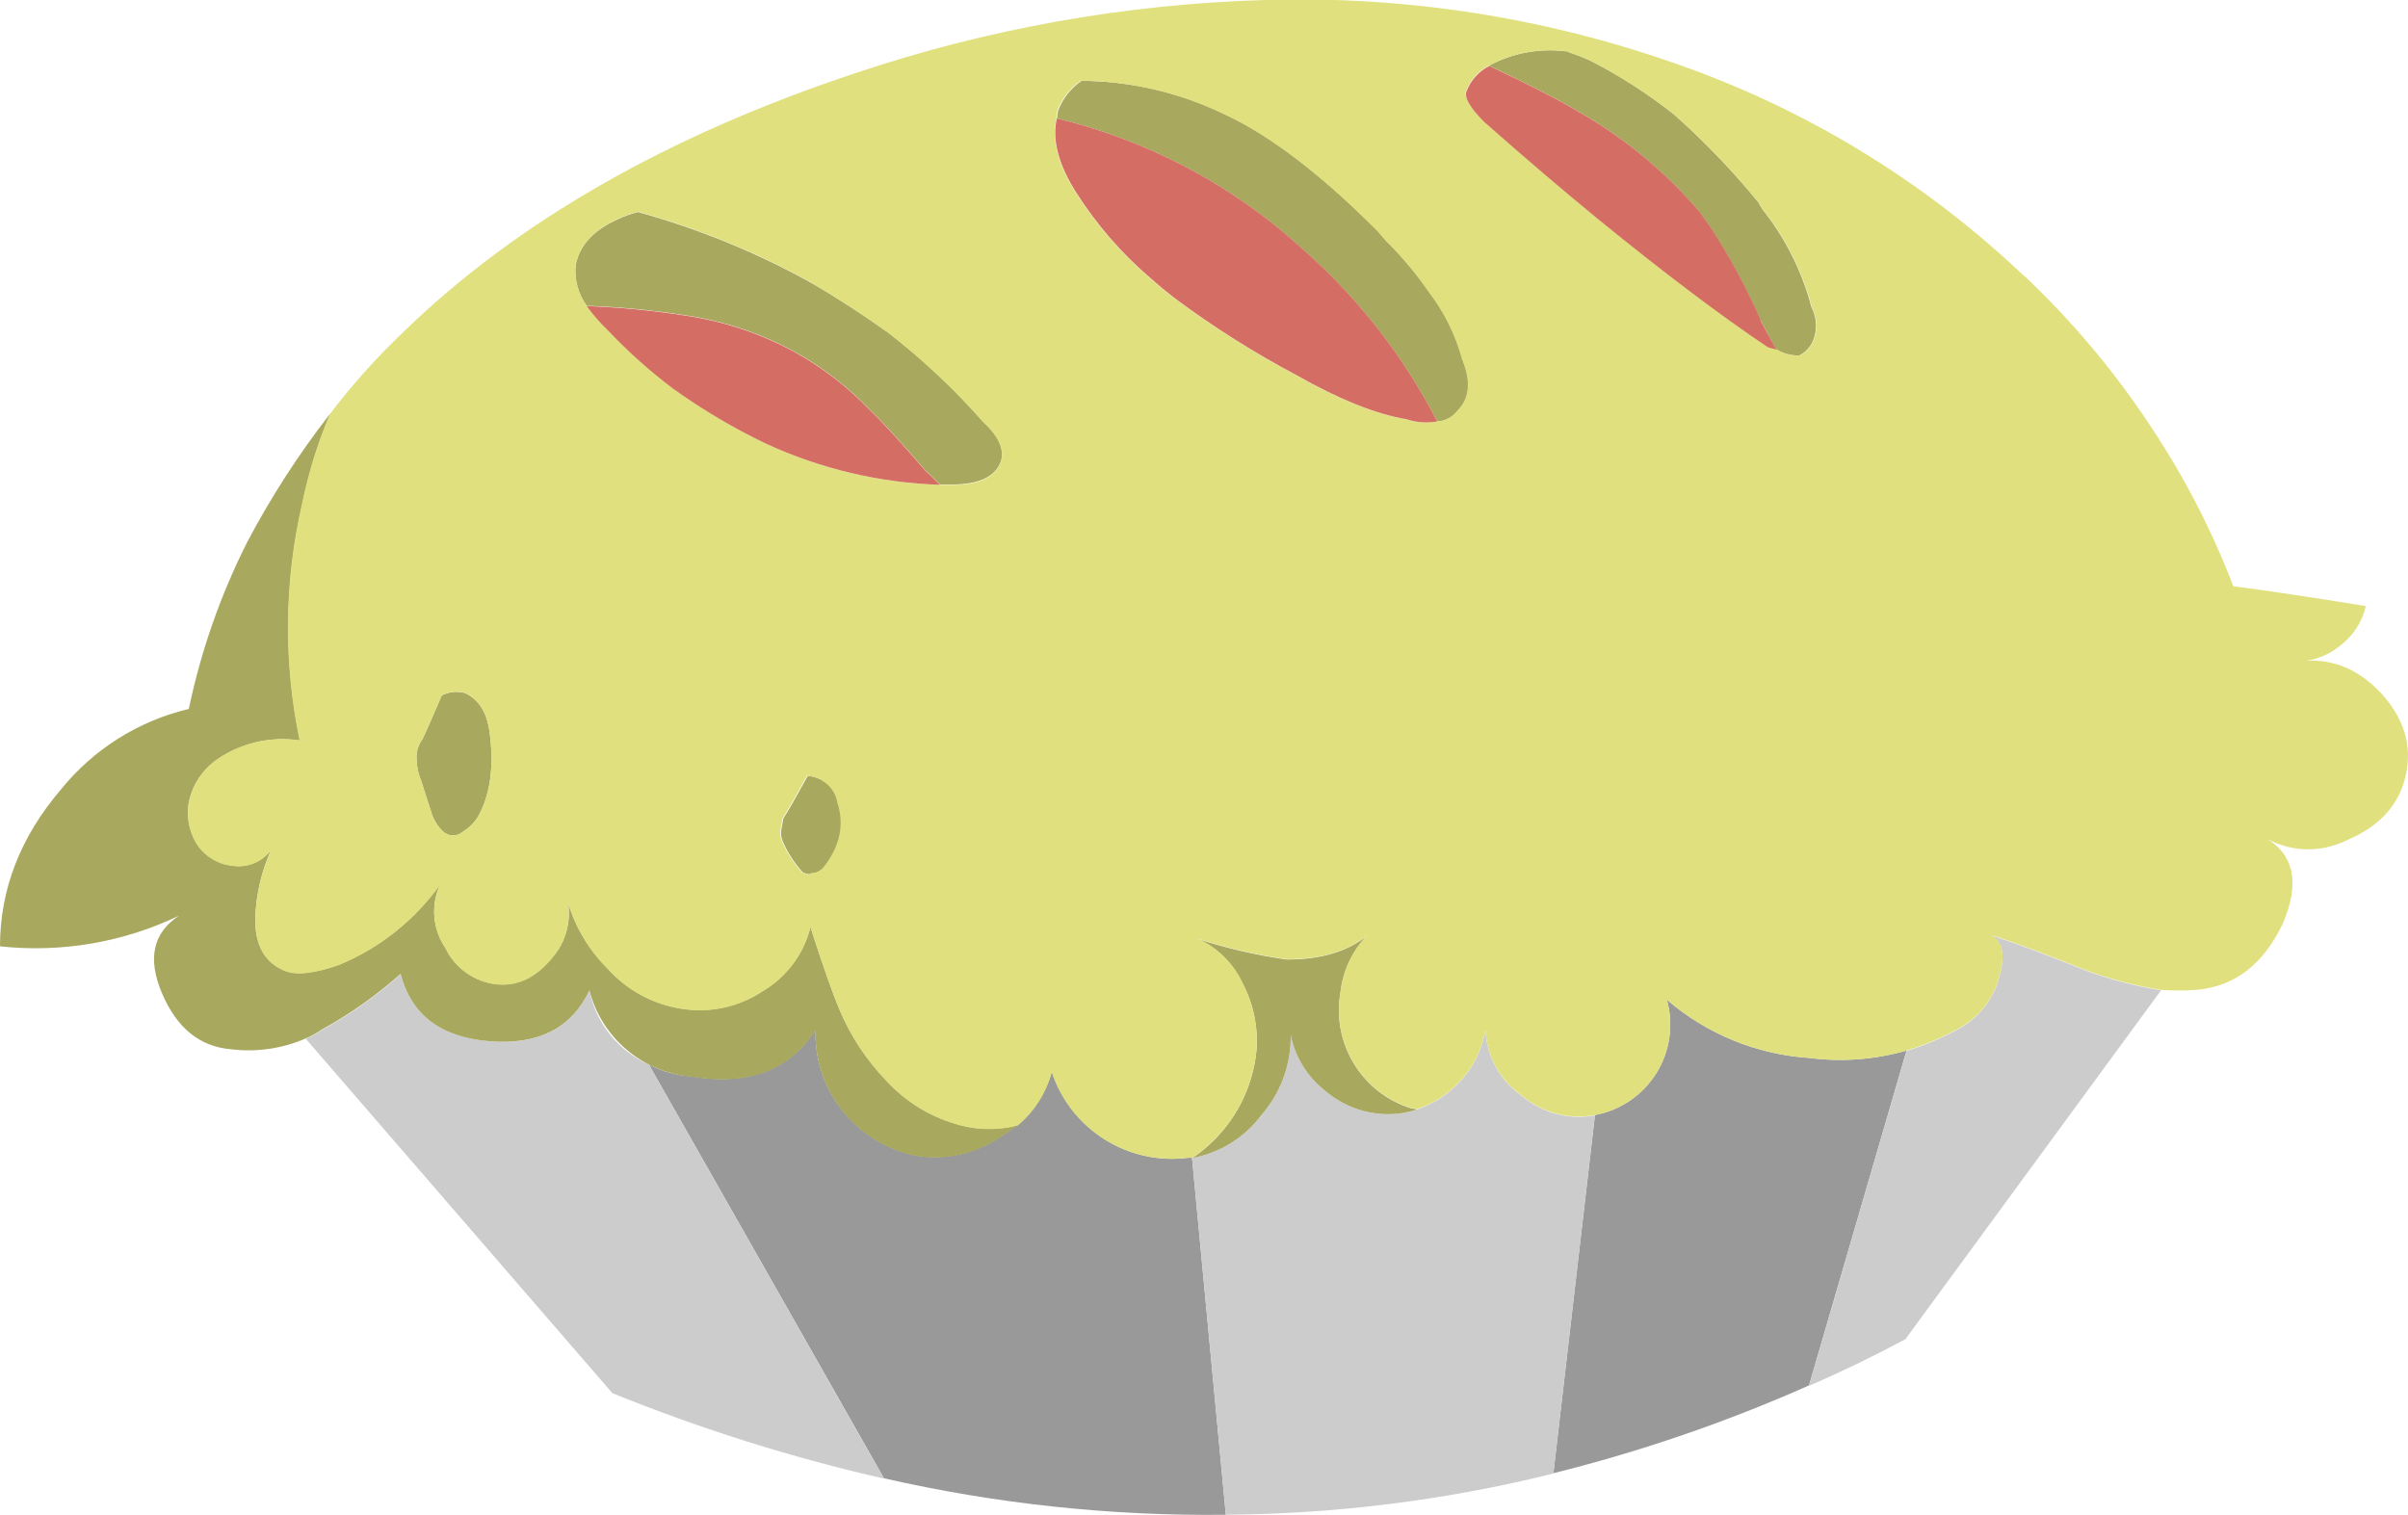
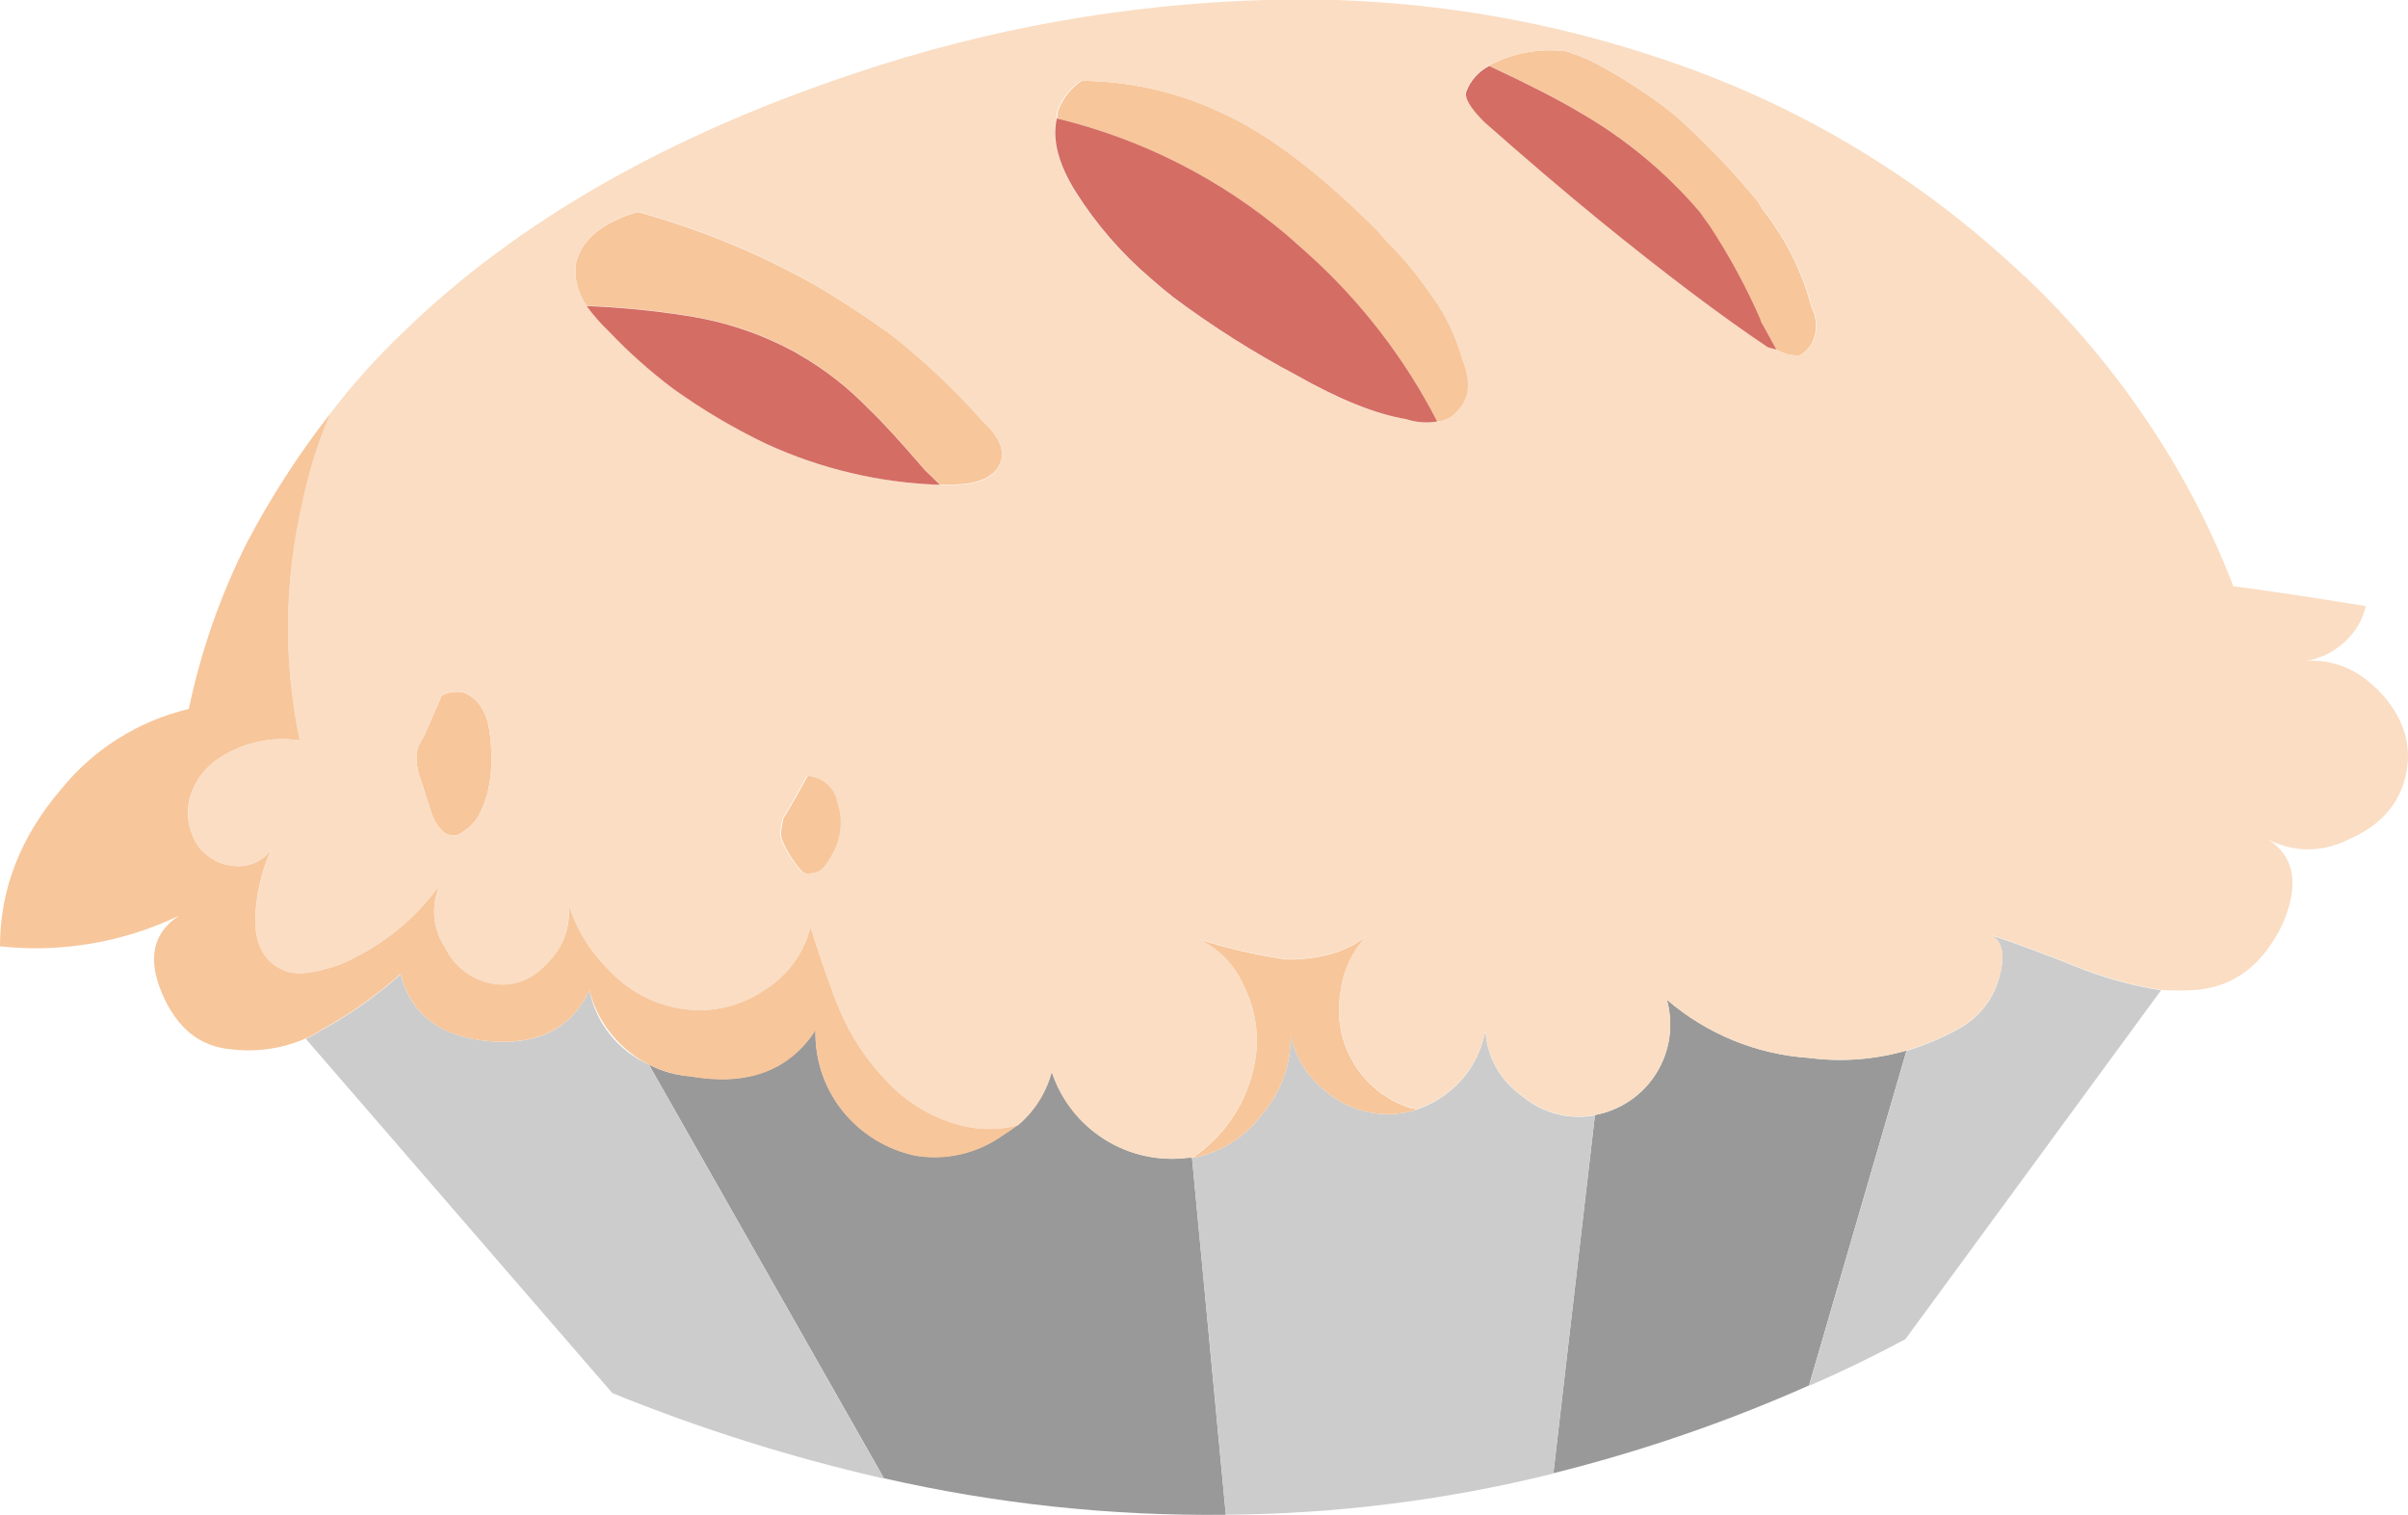
<svg xmlns="http://www.w3.org/2000/svg" viewBox="0 0 309.88 194.96">
  <defs>
-     <style>.cls-1{fill:#999;}.cls-2{fill:#ccc;}.cls-3{fill:#a8a85f;}.cls-4{fill:#e0e07e;}.cls-5{fill:#d46d64;}</style>
+     <style>.cls-1{fill:#999;}.cls-2{fill:#ccc;}.cls-3{fill:#f7c69b;}.cls-4{fill:#faddc3;}.cls-5{fill:#d46d64;}</style>
  </defs>
  <g id="Layer_2" data-name="Layer 2">
    <g id="Layer_1-2" data-name="Layer 1">
      <g id="Layer1_0_FILL" data-name="Layer1 0 FILL">
        <path class="cls-1" d="M152.9,149a16.28,16.28,0,0,1-17.55-11.1,13.56,13.56,0,0,1-4.35,6.85q-1.1.8-2.35,1.6a15,15,0,0,1-10.85,2.35,16.31,16.31,0,0,1-9.4-5.8,15.91,15.91,0,0,1-3.45-10.35q-5.15,7.85-16.1,5.95A13.29,13.29,0,0,1,83.5,137l30.25,53.25a188.29,188.29,0,0,0,44,4.7L153.4,149h-.5m92.45-13.8a30.87,30.87,0,0,1-12.55.95,31.19,31.19,0,0,1-18.3-7.5,11.84,11.84,0,0,1-9.25,14.85l-5.35,46.1a200.09,200.09,0,0,0,32.9-11.3Z" />
        <path class="cls-2" d="M170.6,140.44a12.28,12.28,0,0,1-4.5-7.2,15.35,15.35,0,0,1-3.8,10.3,14.32,14.32,0,0,1-8.9,5.5l4.35,45.9a180,180,0,0,0,42.15-5.3l5.35-46.1a11.28,11.28,0,0,1-9.4-2.5,11,11,0,0,1-4.7-8.45,13,13,0,0,1-4.4,7.7,13.87,13.87,0,0,1-4.4,2.5,11.64,11.64,0,0,1-3.6.6,12.51,12.51,0,0,1-8.15-2.95M41.35,132.59a11.69,11.69,0,0,1-2,1.1l39.45,45.6a226.83,226.83,0,0,0,34.95,11L83.5,137a13.31,13.31,0,0,1-7.65-9.55Q72.4,134.79,63,134t-11.45-8.6a55.63,55.63,0,0,1-10.2,7.2m236.75-5.15a51.26,51.26,0,0,1-9.7-2.55q-7.7-3.1-12.1-4.5,2.05,1.25,1.1,4.85a10.58,10.58,0,0,1-5.15,7.05,35,35,0,0,1-6.9,2.95l-12.55,43.1q6.15-2.65,12.4-6Z" />
        <path class="cls-3" d="M166.1,133.24a12.28,12.28,0,0,0,4.5,7.2,12.51,12.51,0,0,0,8.15,2.95,11.64,11.64,0,0,0,3.6-.6,2.47,2.47,0,0,0-.75-.15,13.22,13.22,0,0,1-9.1-14.9,12.57,12.57,0,0,1,3.45-7.35q-3.75,3.1-10.35,3.1a68.15,68.15,0,0,1-11.45-2.65,11.69,11.69,0,0,1,5.8,5.8,16,16,0,0,1,1.75,8.45,18.82,18.82,0,0,1-6.45,12.55,14.21,14.21,0,0,1-1.85,1.4,14.32,14.32,0,0,0,8.9-5.5,15.35,15.35,0,0,0,3.8-10.3M42.45,53.29A111.29,111.29,0,0,0,31.8,69.79a87.1,87.1,0,0,0-7.5,21.45A30.08,30.08,0,0,0,7.85,101.59Q0,110.79,0,121.79a42.66,42.66,0,0,0,23.05-3.95q-5.05,3.3-2.2,10t8.9,7.2a18.39,18.39,0,0,0,9.6-1.4,11.69,11.69,0,0,0,2-1.1,55.63,55.63,0,0,0,10.2-7.2Q53.6,133.24,63,134t12.85-6.55a14.85,14.85,0,0,0,13,11.1q11,1.9,16.1-5.95a15.91,15.91,0,0,0,3.45,10.35,16.31,16.31,0,0,0,9.4,5.8,15,15,0,0,0,10.85-2.35q1.25-.8,2.35-1.6a14.61,14.61,0,0,1-7.4,0,19.67,19.67,0,0,1-9.55-5.75,29.71,29.71,0,0,1-6-9.1q-1.4-3.3-3.75-10.65a13.37,13.37,0,0,1-6.25,8.3,14.61,14.61,0,0,1-10.35,2.2,16,16,0,0,1-9.4-5.05,20.22,20.22,0,0,1-5.2-8.6,8.73,8.73,0,0,1-2,7.05q-3.15,3.9-7.25,3.45a8.31,8.31,0,0,1-6.55-4.7,8.28,8.28,0,0,1-.65-8.15,30.18,30.18,0,0,1-13,10.35q-4.85,1.7-7.05.75-3.75-1.55-3.75-6.55a23.16,23.16,0,0,1,2.05-9,5.21,5.21,0,0,1-5,2.05,6.24,6.24,0,0,1-4.7-3,7.66,7.66,0,0,1-.8-5.6A8.92,8.92,0,0,1,27.6,98a14.84,14.84,0,0,1,11-2.7,70.91,70.91,0,0,1,.3-30.4,60.19,60.19,0,0,1,3.6-11.6m65.35,50a4,4,0,0,0-1.9-2.8,4.56,4.56,0,0,0-2-.65q-2.05,3.75-3.15,5.5l-.3,1.7a3.09,3.09,0,0,0,.3,1.4,14.36,14.36,0,0,0,2.5,3.8q.95.45,1.1.15a2.28,2.28,0,0,0,1.7-.8q3.15-4,1.75-8.3m76-65.8a46.77,46.77,0,0,0-5.2-6.25q-.6-.65-1.25-1.45-11.1-11.1-19.9-15.15a42.9,42.9,0,0,0-18.3-4.25,8.12,8.12,0,0,0-3,3.75,3.82,3.82,0,0,0-.15,1.1,71.88,71.88,0,0,1,29.6,15.05l2.65,2.35a75.41,75.41,0,0,1,16.65,21.6,3.56,3.56,0,0,0,2.65-1.4q2.35-2.35.6-6.6a25.26,25.26,0,0,0-4.35-8.75m-124,51.7a4.08,4.08,0,0,0-3,.3q-2.15,5-2.5,5.65a3.88,3.88,0,0,0-.75,2.2,8.16,8.16,0,0,0,.6,3.15l1.4,4.35a5.67,5.67,0,0,0,1.45,2.2,1.88,1.88,0,0,0,2.5,0,5.74,5.74,0,0,0,2-2Q63.9,100.79,63,94.19q-.5-3.75-3.15-5m54.2-46.55q-4.55-3.25-9.4-6.1A101.87,101.87,0,0,0,82.1,27.29a13.89,13.89,0,0,0-2.65.95Q74.9,30.29,74.1,34a7.6,7.6,0,0,0,1.4,5.35,108.4,108.4,0,0,1,12.85,1.25,42.22,42.22,0,0,1,14.25,4.85,3.29,3.29,0,0,0,.5.3,40.15,40.15,0,0,1,8.6,6.75q2.5,2.35,7.35,8,.8.75,1.9,1.85h1.55q5.2,0,6.3-2.95.75-2.35-2.35-5.2a88.76,88.76,0,0,0-12.4-11.6M226.25,26a98.45,98.45,0,0,0-10.8-11.25,65.1,65.1,0,0,0-10.7-6.9,24.33,24.33,0,0,0-2.8-1.1.61.61,0,0,0-.45-.15,16.57,16.57,0,0,0-9.9,1.85q7.4,3.45,11.6,5.95a59,59,0,0,1,15.5,12.85q.65.95,1.25,1.75a81.38,81.38,0,0,1,6.6,12.2q1.1,2.05,2,3.75a5.36,5.36,0,0,0,3,.8,3.81,3.81,0,0,0,2-2.65,5.12,5.12,0,0,0-.45-3.6A34,34,0,0,0,226.85,27Q226.55,26.54,226.25,26Z" />
        <path class="cls-4" d="M260.55,35.59A124.33,124.33,0,0,0,215.1,8a145.9,145.9,0,0,0-52.3-8A181.69,181.69,0,0,0,110,9.44Q73.8,21.49,52,42.64a89.18,89.18,0,0,0-9.55,10.65,60.19,60.19,0,0,0-3.6,11.6,70.91,70.91,0,0,0-.3,30.4,14.84,14.84,0,0,0-11,2.7,8.92,8.92,0,0,0-3.15,4.85,7.66,7.66,0,0,0,.8,5.6,6.24,6.24,0,0,0,4.7,3,5.21,5.21,0,0,0,5-2.05,23.16,23.16,0,0,0-2.05,9q0,5,3.75,6.55,2.2.95,7.05-.75a30.18,30.18,0,0,0,13-10.35,8.28,8.28,0,0,0,.65,8.15,8.31,8.31,0,0,0,6.55,4.7q4.1.45,7.25-3.45a8.73,8.73,0,0,0,2-7.05,20.22,20.22,0,0,0,5.2,8.6,16,16,0,0,0,9.4,5.05,14.61,14.61,0,0,0,10.35-2.2,13.37,13.37,0,0,0,6.25-8.3q2.35,7.35,3.75,10.65a29.71,29.71,0,0,0,6,9.1,19.67,19.67,0,0,0,9.55,5.75,14.61,14.61,0,0,0,7.4,0,13.56,13.56,0,0,0,4.35-6.85A16.28,16.28,0,0,0,152.9,149h.5a14.21,14.21,0,0,0,1.85-1.4,18.82,18.82,0,0,0,6.45-12.55,16,16,0,0,0-1.75-8.45,11.69,11.69,0,0,0-5.8-5.8,68.15,68.15,0,0,0,11.45,2.65q6.6,0,10.35-3.1a12.57,12.57,0,0,0-3.45,7.35,13.22,13.22,0,0,0,9.1,14.9,2.47,2.47,0,0,1,.75.15,13.87,13.87,0,0,0,4.4-2.5,13,13,0,0,0,4.4-7.7,11,11,0,0,0,4.7,8.45,11.28,11.28,0,0,0,9.4,2.5,11.84,11.84,0,0,0,9.25-14.85,31.19,31.19,0,0,0,18.3,7.5,30.87,30.87,0,0,0,12.55-.95,35,35,0,0,0,6.9-2.95,10.58,10.58,0,0,0,5.15-7.05q.95-3.6-1.1-4.85,4.4,1.4,12.1,4.5a51.26,51.26,0,0,0,9.7,2.55,34.53,34.53,0,0,0,4.55,0q7.35-.65,11.1-8.5,3.3-7.65-2-10.95a11,11,0,0,0,7.65,1.1,13.23,13.23,0,0,0,2.8-1q6.15-2.65,7.4-8.3t-3.15-10.5q-4.25-4.55-9.7-4.2a9.24,9.24,0,0,0,4.7-2.2,8.78,8.78,0,0,0,3-4.85q-10.8-1.75-17.05-2.55A104.4,104.4,0,0,0,276.85,55a109.53,109.53,0,0,0-16.3-19.45m-45.1-20.8A98.45,98.45,0,0,1,226.25,26q.3.5.6.95a34,34,0,0,1,6.3,12.55,5.12,5.12,0,0,1,.45,3.6,3.81,3.81,0,0,1-2,2.65,5.36,5.36,0,0,1-3-.8l-1.1-.3q-9.1-6.1-21.8-16.45-6.9-5.65-14.7-12.55-2.7-2.65-2.35-3.9a6.12,6.12,0,0,1,2.95-3.3,16.57,16.57,0,0,1,9.9-1.85.61.61,0,0,1,.45.15,24.33,24.33,0,0,1,2.8,1.1,65.1,65.1,0,0,1,10.7,6.9M104.65,36.54q4.85,2.85,9.4,6.1a88.76,88.76,0,0,1,12.4,11.6q3.1,2.85,2.35,5.2-1.1,3-6.3,2.95h-1.55a57.9,57.9,0,0,1-22.4-5.3A79.26,79.26,0,0,1,86.65,50a66.6,66.6,0,0,1-8.3-7.4,23.92,23.92,0,0,1-2.85-3.25A7.6,7.6,0,0,1,74.1,34q.8-3.75,5.35-5.8a13.89,13.89,0,0,1,2.65-.95,101.87,101.87,0,0,1,22.55,9.25M56.85,89.49a4.08,4.08,0,0,1,3-.3q2.65,1.25,3.15,5,.9,6.6-1.45,10.85a5.74,5.74,0,0,1-2,2,1.88,1.88,0,0,1-2.5,0,5.67,5.67,0,0,1-1.45-2.2l-1.4-4.35a8.16,8.16,0,0,1-.6-3.15,3.88,3.88,0,0,1,.75-2.2q.35-.6,2.5-5.65M178.6,31.24a46.77,46.77,0,0,1,5.2,6.25,25.26,25.26,0,0,1,4.35,8.75q1.75,4.25-.6,6.6a3.56,3.56,0,0,1-2.65,1.4,8.23,8.23,0,0,1-4-.3q-5.8-.95-14.1-5.65a122.45,122.45,0,0,1-15.8-10q-1.6-1.25-3-2.5a49.15,49.15,0,0,1-9.55-11q-3.45-5.45-2.5-9.55a3.82,3.82,0,0,1,.15-1.1,8.12,8.12,0,0,1,3-3.75,42.9,42.9,0,0,1,18.3,4.25q8.8,4,19.9,15.15.65.8,1.25,1.45m-72.7,69.25a4,4,0,0,1,1.9,2.8q1.4,4.25-1.75,8.3a2.28,2.28,0,0,1-1.7.8q-.15.3-1.1-.15a14.36,14.36,0,0,1-2.5-3.8,3.09,3.09,0,0,1-.3-1.4l.3-1.7q1.1-1.75,3.15-5.5A4.56,4.56,0,0,1,105.9,100.49Z" />
        <path class="cls-5" d="M138.5,24.79a49.15,49.15,0,0,0,9.55,11q1.4,1.25,3,2.5a122.45,122.45,0,0,0,15.8,10q8.3,4.7,14.1,5.65a8.23,8.23,0,0,0,4,.3,75.41,75.41,0,0,0-16.65-21.6l-2.65-2.35A71.88,71.88,0,0,0,136,15.24q-.95,4.1,2.5,9.55m-35.9,20.7a42.22,42.22,0,0,0-14.25-4.85A108.4,108.4,0,0,0,75.5,39.39a23.92,23.92,0,0,0,2.85,3.25,66.6,66.6,0,0,0,8.3,7.4,79.26,79.26,0,0,0,11.9,7.05,57.9,57.9,0,0,0,22.4,5.3q-1.1-1.1-1.9-1.85-4.85-5.65-7.35-8a40.15,40.15,0,0,0-8.6-6.75,3.29,3.29,0,0,1-.5-.3m124-4.25a81.38,81.38,0,0,0-6.6-12.2q-.6-.8-1.25-1.75a59,59,0,0,0-15.5-12.85q-4.2-2.5-11.6-5.95a6.12,6.12,0,0,0-2.95,3.3Q188.3,13,191,15.69q7.8,6.9,14.7,12.55,12.7,10.35,21.8,16.45l1.1.3Q227.65,43.29,226.55,41.24Z" />
      </g>
    </g>
  </g>
</svg>
